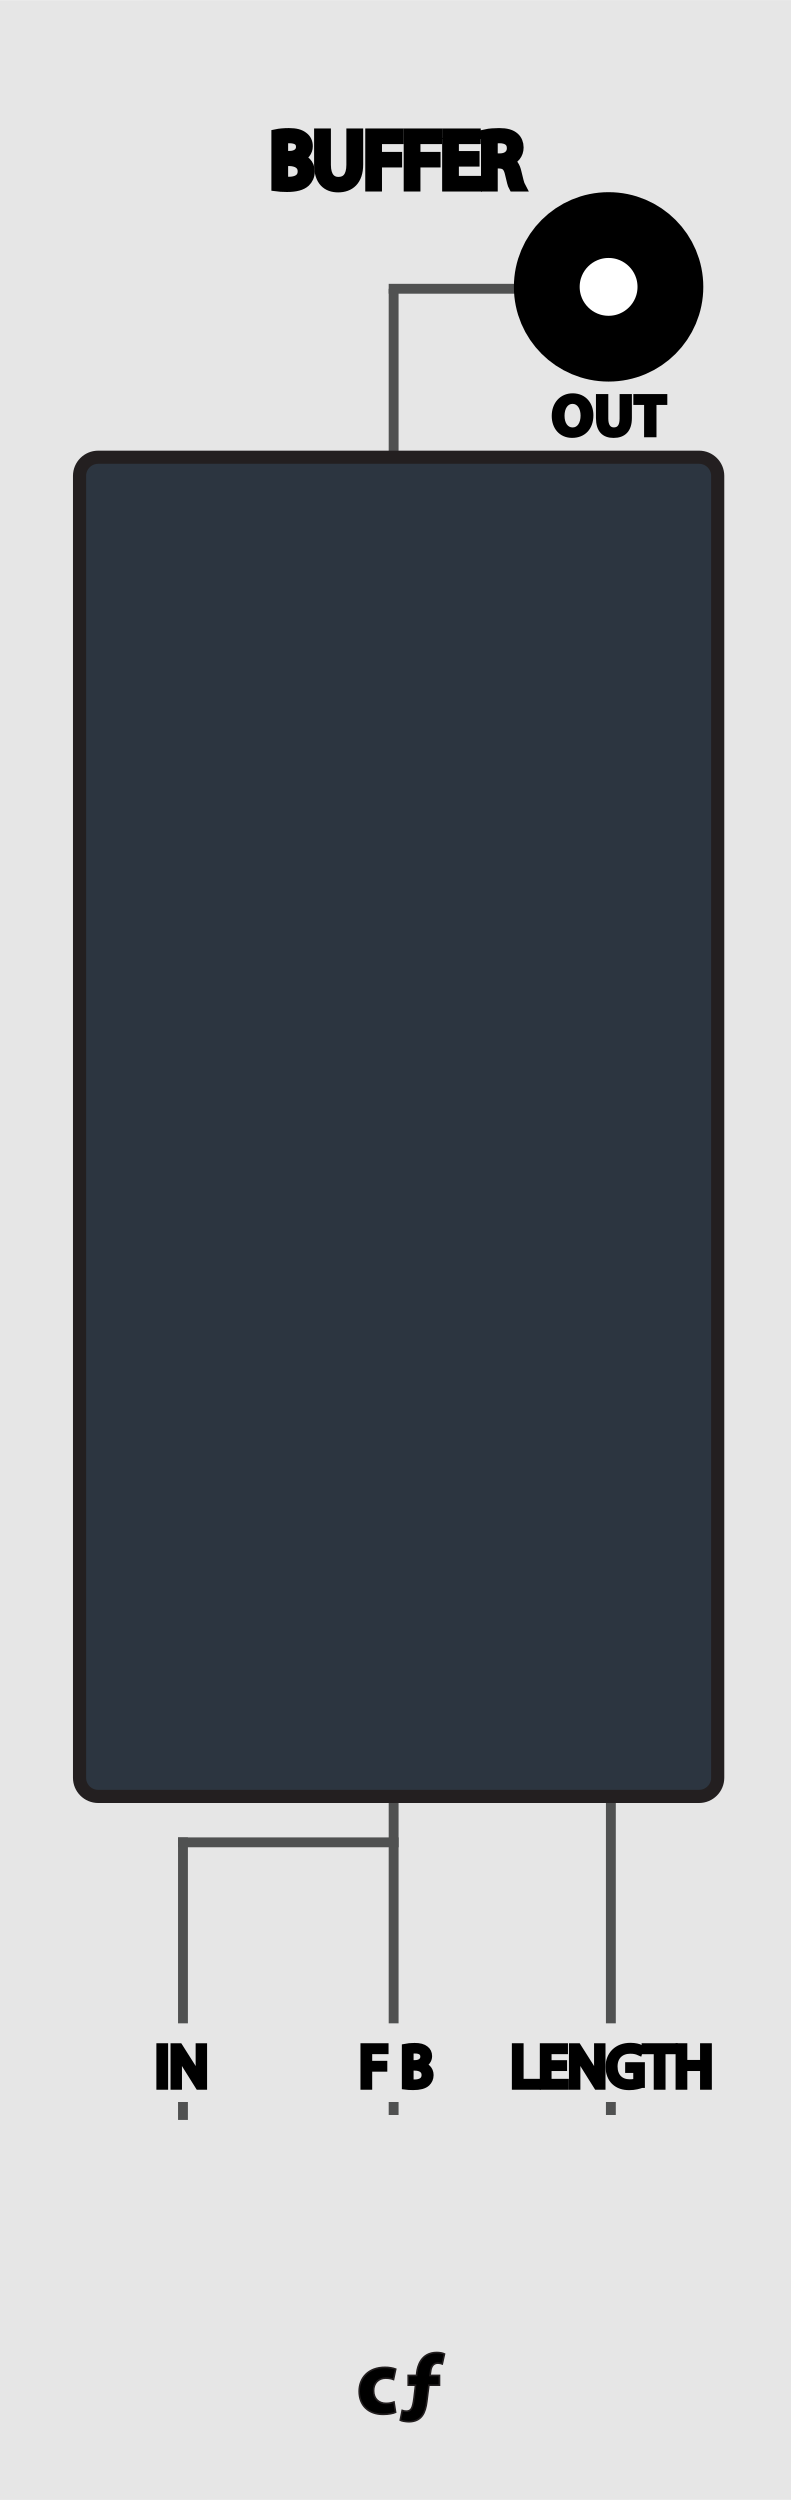
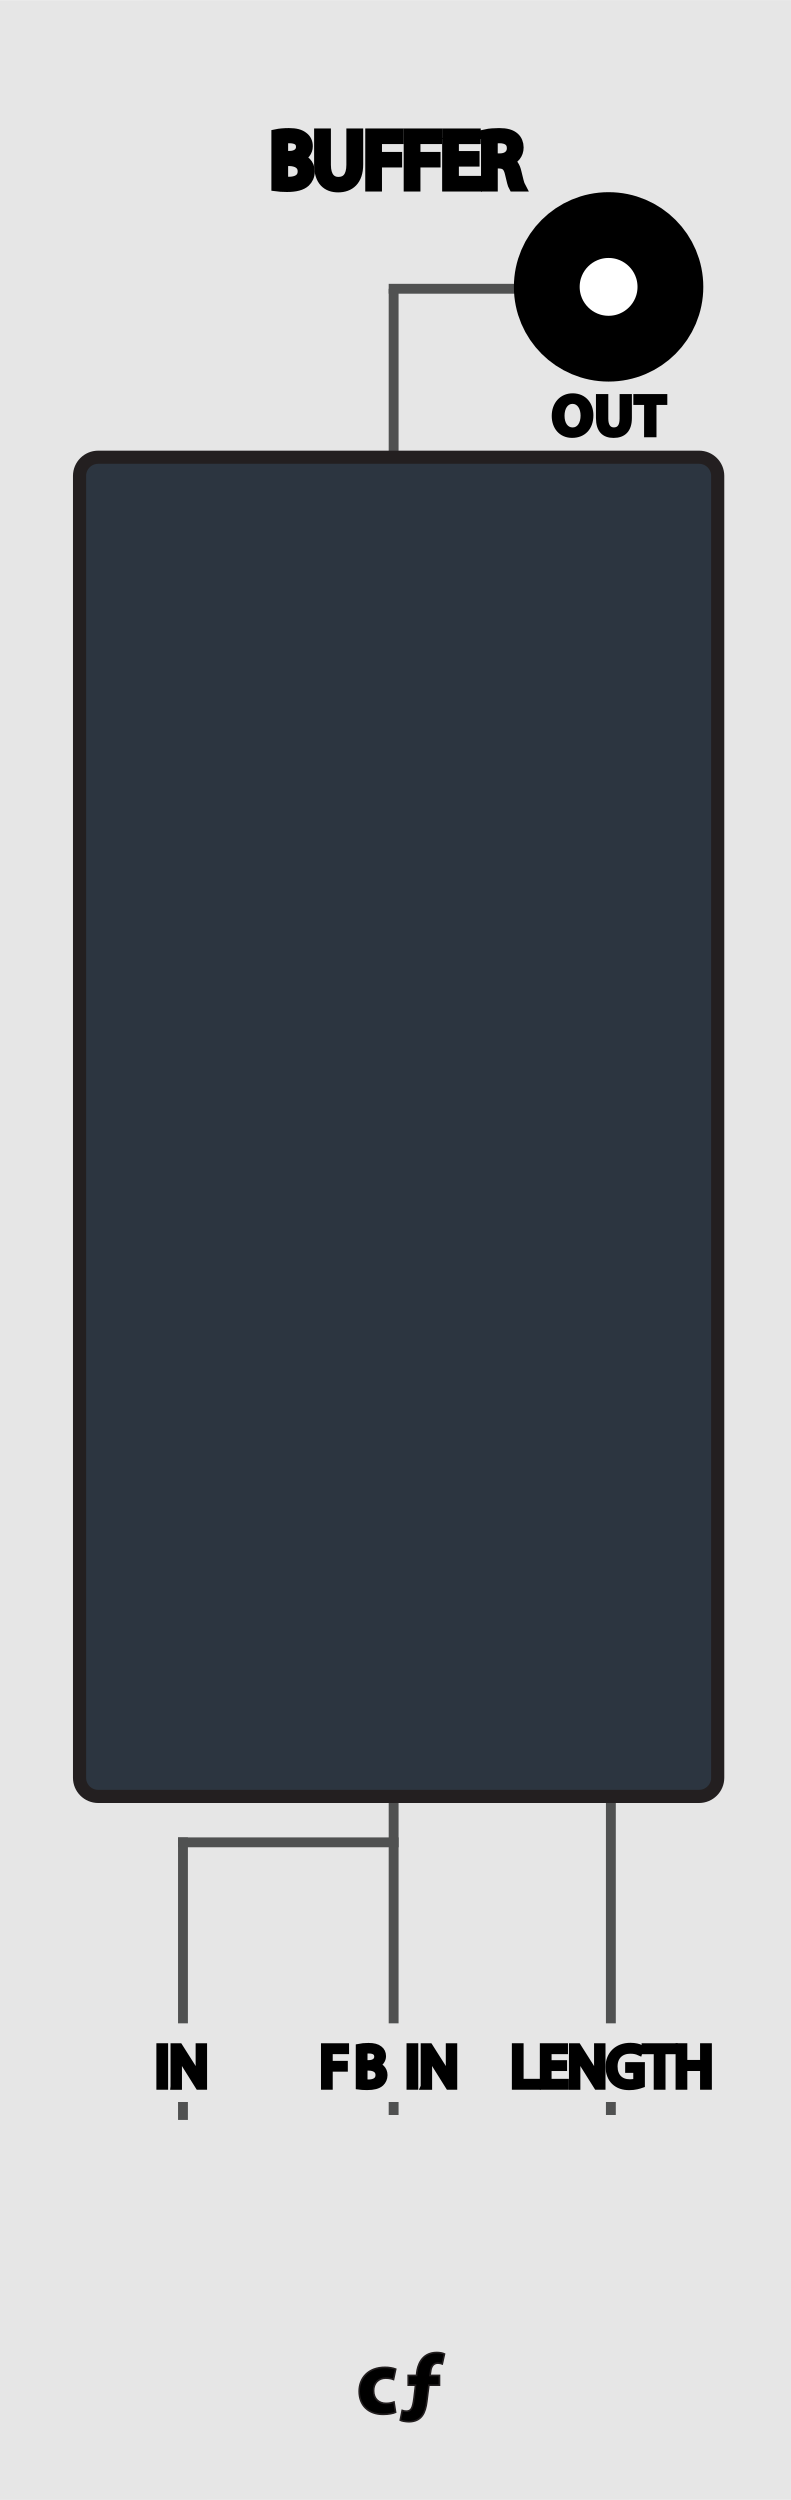
<svg xmlns="http://www.w3.org/2000/svg" version="1.1" id="svg4541" x="0px" y="0px" width="120.18px" height="380px" viewBox="0 0 120.18 380" enable-background="new 0 0 120.18 380" xml:space="preserve">
  <g>
    <path fill="#E6E6E6" d="M-7.693,0.065l135.566-0.042v379.911l-135.566,0.043V0.065z" />
  </g>
  <line fill="none" stroke="#505151" stroke-width="1.5" stroke-linecap="square" stroke-miterlimit="10" x1="27.812" y1="321.479" x2="27.812" y2="280.039" />
  <line fill="none" stroke="#505151" stroke-width="1.5" stroke-miterlimit="10" x1="92.852" y1="321.479" x2="92.852" y2="177.978" />
  <line fill="none" stroke="#505151" stroke-width="1.5" stroke-miterlimit="10" x1="59.832" y1="321.479" x2="59.832" y2="43.892" />
  <path fill="none" stroke="#505151" stroke-width="1.5" stroke-miterlimit="10" d="M81.34,334.008" />
  <path fill="none" stroke="#505151" stroke-width="1.5" stroke-miterlimit="10" d="M69.84,334.008" />
  <g>
-     <path stroke="#231F20" stroke-width="0.25" stroke-miterlimit="10" d="M60.129,366.671c-0.378,0.168-1.092,0.31-1.899,0.31   c-2.22,0-3.635-1.347-3.635-3.502c0-2.004,1.373-3.644,3.929-3.644c0.562,0,1.185,0.101,1.625,0.269l-0.336,1.582   c-0.259-0.104-0.637-0.211-1.188-0.211c-1.12,0-1.854,0.799-1.835,1.92c0,1.26,0.841,1.92,1.877,1.92   c0.505,0,0.896-0.086,1.22-0.211L60.129,366.671z" />
-     <path stroke="#231F20" stroke-width="0.25" stroke-miterlimit="10" d="M62.045,361.066h1.271l0.042-0.447   c0.105-0.938,0.639-3.039,3.04-3.039c0.479,0,0.911,0.098,1.163,0.225l-0.336,1.514c-0.169-0.062-0.396-0.127-0.659-0.127   c-0.692,0-1.028,0.513-1.112,1.271l-0.092,0.604h1.438v1.482H65.19l-0.312,2.493c-0.211,1.709-0.785,3.063-2.771,3.063   c-0.568-0.021-1.062-0.125-1.271-0.234l0.294-1.48c0.21,0.084,0.438,0.108,0.659,0.108c0.692-0.019,0.938-0.396,1.14-1.985   l0.229-1.965H62.05v-1.482H62.045L62.045,361.066z" />
+     <path stroke="#231F20" stroke-width="0.25" stroke-miterlimit="10" d="M60.129,366.671c-0.378,0.168-1.092,0.31-1.899,0.31   c-2.22,0-3.635-1.347-3.635-3.502c0-2.004,1.373-3.644,3.929-3.644c0.562,0,1.187,0.101,1.625,0.269l-0.336,1.582   c-0.259-0.104-0.637-0.211-1.188-0.211c-1.12,0-1.854,0.799-1.835,1.92c0,1.26,0.841,1.92,1.877,1.92   c0.505,0,0.896-0.086,1.22-0.211L60.129,366.671z" />
+     <path stroke="#231F20" stroke-width="0.25" stroke-miterlimit="10" d="M62.045,361.066h1.271l0.042-0.447   c0.105-0.938,0.641-3.039,3.04-3.039c0.479,0,0.911,0.098,1.163,0.225l-0.336,1.514c-0.169-0.062-0.396-0.127-0.659-0.127   c-0.69,0-1.026,0.515-1.11,1.271l-0.094,0.604H66.8v1.482h-1.61l-0.312,2.493c-0.211,1.709-0.785,3.063-2.771,3.063   c-0.566-0.021-1.062-0.125-1.271-0.234l0.294-1.48c0.21,0.084,0.438,0.108,0.659,0.108c0.69-0.019,0.938-0.396,1.14-1.985   l0.229-1.965H62.05v-1.482H62.045L62.045,361.066z" />
  </g>
  <path fill="none" stroke="#6C6C6D" stroke-miterlimit="10" d="M84.956,272.529" />
  <path fill="none" stroke="#6C6C6D" stroke-miterlimit="10" d="M51.257,262.523" />
  <path fill="none" stroke="#6C6C6D" stroke-miterlimit="10" d="M51.257,282.539" />
  <path fill="none" stroke="#6C6C6D" stroke-miterlimit="10" d="M38.465,282.539" />
  <path fill="none" stroke="#6C6C6D" stroke-miterlimit="10" d="M84.956,327.561" />
  <path fill="none" stroke="#6C6C6D" stroke-miterlimit="10" d="M57.261,322.559" />
  <path fill="none" stroke="#6C6C6D" stroke-miterlimit="10" d="M84.956,297.542" />
  <path fill="none" stroke="#6C6C6D" stroke-miterlimit="10" d="M51.257,292.541" />
  <path fill="none" stroke="#303232" stroke-miterlimit="10" d="M60.833,312.561" />
  <path fill="none" stroke="#303232" stroke-miterlimit="10" d="M44.469,312.561" />
  <path fill="none" stroke="#303232" stroke-miterlimit="10" d="M84.956,282.535" />
  <path fill="none" stroke="#303232" stroke-miterlimit="10" d="M60.833,272.529" />
  <path fill="none" stroke="#303232" stroke-miterlimit="10" d="M84.956,337.564" />
  <path fill="none" stroke="#303232" stroke-miterlimit="10" d="M60.833,332.564" />
  <path fill="none" stroke="#303232" stroke-miterlimit="10" d="M85.957,307.548" />
  <path fill="none" stroke="#303232" stroke-miterlimit="10" d="M61.195,302.547" />
  <path fill="none" stroke="#6C6C6D" stroke-miterlimit="10" d="M51.089,262.523" />
  <path fill="none" stroke="#6C6C6D" stroke-miterlimit="10" d="M57.093,322.559" />
  <path fill="none" stroke="#303232" stroke-miterlimit="10" d="M61.095,272.529" />
  <path fill="none" stroke="#303232" stroke-miterlimit="10" d="M61.095,332.564" />
  <g>
-     <path stroke="#000000" stroke-width="0.5" stroke-miterlimit="10" d="M89.946,63.118c0,1.985-1.2,3.19-2.979,3.19   c-1.8,0-2.854-1.354-2.854-3.088c0-1.813,1.153-3.188,2.946-3.188C88.927,60.051,89.946,61.446,89.946,63.118z M85.559,63.2   c0,1.188,0.562,2.023,1.479,2.023c0.928,0,1.459-0.883,1.459-2.061c0-1.092-0.521-2.025-1.474-2.025   C86.1,61.141,85.559,62.021,85.559,63.2z" />
+     <path stroke="#000000" stroke-width="0.5" stroke-miterlimit="10" d="M89.946,63.118c0,1.985-1.198,3.19-2.979,3.19   c-1.8,0-2.854-1.354-2.854-3.088c0-1.813,1.153-3.188,2.946-3.188C88.927,60.051,89.946,61.446,89.946,63.118z M85.559,63.2   c0,1.188,0.562,2.023,1.479,2.023c0.928,0,1.459-0.883,1.459-2.061c0-1.092-0.521-2.025-1.476-2.025   C86.1,61.141,85.559,62.021,85.559,63.2z" />
    <path stroke="#000000" stroke-width="0.5" stroke-miterlimit="10" d="M92.212,60.148v3.492c0,1.045,0.396,1.576,1.1,1.576   c0.729,0,1.116-0.513,1.116-1.576v-3.492h1.369v3.402c0,1.866-0.945,2.764-2.53,2.764c-1.521,0-2.433-0.846-2.433-2.774v-3.391   L92.212,60.148L92.212,60.148z" />
-     <path stroke="#000000" stroke-width="0.5" stroke-miterlimit="10" d="M98.154,61.303h-1.637v-1.151h4.664v1.151h-1.646v4.914   h-1.384L98.154,61.303L98.154,61.303z" />
+     <path stroke="#000000" stroke-width="0.5" stroke-miterlimit="10" d="M98.154,61.303h-1.637v-1.151h4.664v1.151h-1.646v4.914H98.15   L98.154,61.303L98.154,61.303z" />
  </g>
  <path fill="#2C3540" stroke="#231F20" stroke-width="2" stroke-miterlimit="10" d="M109.09,270.223c0,1.563-1.271,2.834-2.835,2.834  h-91.33c-1.565,0-2.834-1.271-2.834-2.834V72.334c0-1.565,1.269-2.834,2.834-2.834h91.331c1.562,0,2.835,1.269,2.835,2.834  l-0.001,101.832V270.223z" />
  <path fill="none" stroke="#505151" stroke-width="1.5" stroke-miterlimit="10" d="M57.318,167" />
  <path fill="none" stroke="#505151" stroke-width="1.5" stroke-miterlimit="10" d="M56.832,334.008" />
  <path fill="none" stroke="#505151" stroke-width="1.5" stroke-miterlimit="10" d="M92.339,167" />
  <rect x="7.924" y="307.548" fill="#E6E6E6" width="99.667" height="11.955" />
  <line fill="none" stroke="#505151" stroke-width="1.5" stroke-linecap="square" stroke-miterlimit="10" x1="59.832" y1="280.035" x2="27.812" y2="280.035" />
  <line fill="none" stroke="#505151" stroke-width="1.5" stroke-linecap="square" stroke-miterlimit="10" x1="81.842" y1="43.893" x2="59.832" y2="43.893" />
  <circle fill="#FFFFFF" stroke="#000000" stroke-width="10" stroke-miterlimit="10" cx="92.506" cy="43.605" r="9.395" />
  <g>
-     <path stroke="#000000" stroke-width="1.5" stroke-miterlimit="10" d="M42.001,20.386c0.455-0.096,1.175-0.168,1.906-0.168   c1.044,0,1.716,0.18,2.219,0.588c0.42,0.312,0.672,0.792,0.672,1.427c0,0.779-0.516,1.463-1.367,1.775v0.024   c0.768,0.192,1.667,0.828,1.667,2.027c0,0.696-0.275,1.223-0.684,1.619c-0.563,0.516-1.475,0.755-2.794,0.755   c-0.72,0-1.271-0.048-1.619-0.096V20.386z M43.044,23.696h0.947c1.104,0,1.751-0.576,1.751-1.355c0-0.948-0.719-1.319-1.774-1.319   c-0.479,0-0.756,0.036-0.924,0.072V23.696z M43.044,27.57c0.204,0.036,0.504,0.048,0.876,0.048c1.079,0,2.074-0.396,2.074-1.571   c0-1.103-0.947-1.559-2.087-1.559h-0.863V27.57z" />
-     <path stroke="#000000" stroke-width="1.5" stroke-miterlimit="10" d="M49.548,20.278v4.785c0,1.811,0.804,2.579,1.883,2.579   c1.199,0,1.967-0.792,1.967-2.579v-4.785h1.056v4.713c0,2.482-1.308,3.502-3.059,3.502c-1.654,0-2.902-0.947-2.902-3.454v-4.761   H49.548z" />
-     <path stroke="#000000" stroke-width="1.5" stroke-miterlimit="10" d="M56.269,20.278h4.354v0.875h-3.311v2.687h3.059v0.863h-3.059   v3.658h-1.043V20.278z" />
-     <path stroke="#000000" stroke-width="1.5" stroke-miterlimit="10" d="M62.113,20.278h4.354v0.875h-3.31v2.687h3.058v0.863h-3.058   v3.658h-1.044V20.278z" />
-     <path stroke="#000000" stroke-width="1.5" stroke-miterlimit="10" d="M72.142,24.572H69v2.915h3.502v0.875h-4.546v-8.083h4.366   v0.875H69v2.555h3.142V24.572z" />
-     <path stroke="#000000" stroke-width="1.5" stroke-miterlimit="10" d="M73.861,20.386c0.528-0.108,1.283-0.168,2.003-0.168   c1.115,0,1.835,0.204,2.339,0.66c0.408,0.36,0.636,0.912,0.636,1.535c0,1.067-0.672,1.775-1.523,2.063v0.036   c0.624,0.216,0.995,0.792,1.188,1.631c0.264,1.127,0.456,1.907,0.624,2.219h-1.08c-0.132-0.228-0.312-0.923-0.539-1.931   c-0.24-1.115-0.672-1.535-1.619-1.571h-0.983v3.502h-1.044V20.386z M74.905,24.068h1.067c1.115,0,1.822-0.612,1.822-1.535   c0-1.043-0.755-1.5-1.858-1.511c-0.504,0-0.863,0.048-1.031,0.096V24.068z" />
+     <path stroke="#000000" stroke-width="1.5" stroke-miterlimit="10" d="M42.001,20.386c0.455-0.096,1.175-0.168,1.906-0.168   c1.044,0,1.716,0.18,2.219,0.588c0.42,0.312,0.672,0.792,0.672,1.427c0,0.779-0.516,1.463-1.367,1.775v0.024   c0.77,0.192,1.667,0.828,1.667,2.027c0,0.696-0.273,1.223-0.684,1.619c-0.563,0.516-1.477,0.755-2.794,0.755   c-0.722,0-1.271-0.048-1.619-0.096V20.386z M43.044,23.696h0.947c1.104,0,1.751-0.576,1.751-1.355c0-0.948-0.721-1.319-1.774-1.319   c-0.479,0-0.756,0.036-0.924,0.072V23.696z M43.044,27.57c0.204,0.036,0.504,0.048,0.876,0.048c1.079,0,2.074-0.396,2.074-1.571   c0-1.103-0.947-1.559-2.087-1.559h-0.863V27.57z" />
+     <path stroke="#000000" stroke-width="1.5" stroke-miterlimit="10" d="M49.548,20.278v4.785c0,1.811,0.804,2.579,1.883,2.579   c1.199,0,1.967-0.792,1.967-2.579v-4.785h1.058v4.713c0,2.482-1.31,3.502-3.061,3.502c-1.652,0-2.9-0.947-2.9-3.454v-4.761H49.548z   " />
+     <path stroke="#000000" stroke-width="1.5" stroke-miterlimit="10" d="M56.269,20.278h4.354v0.875h-3.312v2.687h3.061v0.863h-3.061   v3.658h-1.043L56.269,20.278L56.269,20.278z" />
+     <path stroke="#000000" stroke-width="1.5" stroke-miterlimit="10" d="M62.113,20.278h4.354v0.875h-3.31v2.687h3.058v0.863h-3.058   v3.658h-1.046L62.113,20.278L62.113,20.278z" />
+     <path stroke="#000000" stroke-width="1.5" stroke-miterlimit="10" d="M72.142,24.572H69v2.915h3.502v0.875h-4.546v-8.083h4.364   v0.875H69v2.555h3.142V24.572z" />
+     <path stroke="#000000" stroke-width="1.5" stroke-miterlimit="10" d="M73.861,20.386c0.528-0.108,1.283-0.168,2.003-0.168   c1.115,0,1.837,0.204,2.341,0.66c0.406,0.36,0.636,0.912,0.636,1.535c0,1.067-0.672,1.775-1.523,2.063v0.036   c0.624,0.216,0.995,0.792,1.188,1.631c0.264,1.127,0.456,1.907,0.624,2.219h-1.08c-0.132-0.228-0.312-0.923-0.539-1.931   c-0.24-1.115-0.672-1.535-1.619-1.571h-0.981v3.502h-1.046v-7.976H73.861z M74.905,24.068h1.067c1.115,0,1.822-0.612,1.822-1.535   c0-1.043-0.755-1.5-1.858-1.511c-0.504,0-0.861,0.048-1.031,0.096V24.068z" />
  </g>
  <g>
-     <path fill="#231F20" stroke="#231F20" stroke-miterlimit="10" d="M-47.374,316.093c0.351,0.216,0.864,0.396,1.404,0.396   c0.801,0,1.27-0.422,1.27-1.033c0-0.564-0.324-0.893-1.144-1.206c-0.99-0.353-1.604-0.864-1.604-1.722   c0-0.943,0.784-1.646,1.963-1.646c0.621,0,1.071,0.146,1.343,0.298l-0.218,0.641c-0.196-0.108-0.604-0.289-1.15-0.289   c-0.829,0-1.146,0.496-1.146,0.91c0,0.565,0.369,0.847,1.207,1.17c1.026,0.396,1.548,0.892,1.548,1.783   c0,0.936-0.691,1.746-2.125,1.746c-0.585,0-1.225-0.173-1.549-0.389L-47.374,316.093z" />
-     <path fill="#231F20" stroke="#231F20" stroke-miterlimit="10" d="M-42.829,311.051c0.378-0.062,0.874-0.117,1.503-0.117   c0.774,0,1.341,0.183,1.702,0.506c0.333,0.287,0.531,0.729,0.531,1.271c0,0.549-0.162,0.979-0.468,1.296   c-0.414,0.439-1.091,0.666-1.854,0.666c-0.234,0-0.45-0.009-0.63-0.054v2.431h-0.783L-42.829,311.051L-42.829,311.051z    M-42.046,313.977c0.171,0.045,0.387,0.063,0.646,0.063c0.945,0,1.521-0.459,1.521-1.297c0-0.802-0.567-1.188-1.432-1.188   c-0.344,0-0.604,0.026-0.738,0.062L-42.046,313.977L-42.046,313.977z" />
-     <path fill="#231F20" stroke="#231F20" stroke-miterlimit="10" d="M-34.899,314.202h-2.357v2.188h2.629v0.655h-3.413v-6.065h3.277   v0.655h-2.494v1.919h2.357L-34.899,314.202L-34.899,314.202z" />
-     <path fill="#231F20" stroke="#231F20" stroke-miterlimit="10" d="M-30.47,314.202h-2.359v2.188h2.629v0.655h-3.412v-6.065h3.277   v0.655h-2.494v1.919h2.359V314.202z" />
-     <path fill="#231F20" stroke="#231F20" stroke-miterlimit="10" d="M-29.185,311.061c0.477-0.07,1.044-0.127,1.666-0.127   c1.125,0,1.927,0.262,2.456,0.758c0.54,0.494,0.855,1.197,0.855,2.18c0,0.988-0.306,1.801-0.873,2.357   c-0.567,0.566-1.503,0.873-2.683,0.873c-0.56,0-1.026-0.025-1.422-0.072V311.061L-29.185,311.061z M-28.402,316.426   c0.198,0.036,0.486,0.045,0.792,0.045c1.676,0,2.583-0.937,2.583-2.574c0.011-1.432-0.801-2.34-2.458-2.34   c-0.403,0-0.711,0.034-0.918,0.08L-28.402,316.426L-28.402,316.426z" />
+     <path fill="#231F20" stroke="#231F20" stroke-miterlimit="10" d="M-47.374,316.093c0.351,0.216,0.864,0.396,1.402,0.396   c0.803,0,1.271-0.422,1.271-1.031c0-0.562-0.324-0.895-1.144-1.206c-0.99-0.354-1.604-0.864-1.604-1.724   c0-0.941,0.784-1.646,1.963-1.646c0.621,0,1.071,0.146,1.343,0.298l-0.218,0.641c-0.196-0.106-0.604-0.287-1.148-0.287   c-0.829,0-1.146,0.494-1.146,0.908c0,0.565,0.369,0.849,1.207,1.17c1.026,0.396,1.548,0.894,1.548,1.783   c0,0.938-0.689,1.746-2.125,1.746c-0.585,0-1.225-0.173-1.549-0.389L-47.374,316.093z" />
+     <path fill="#231F20" stroke="#231F20" stroke-miterlimit="10" d="M-42.829,311.051c0.378-0.062,0.874-0.117,1.503-0.117   c0.774,0,1.341,0.185,1.702,0.506c0.333,0.287,0.531,0.729,0.531,1.271c0,0.549-0.162,0.979-0.47,1.296   c-0.414,0.438-1.091,0.666-1.854,0.666c-0.234,0-0.45-0.009-0.63-0.054v2.431h-0.783V311.051L-42.829,311.051z M-42.046,313.977   c0.171,0.045,0.387,0.063,0.646,0.063c0.945,0,1.521-0.459,1.521-1.297c0-0.802-0.567-1.188-1.434-1.188   c-0.344,0-0.604,0.026-0.736,0.062L-42.046,313.977L-42.046,313.977z" />
+     <path fill="#231F20" stroke="#231F20" stroke-miterlimit="10" d="M-34.899,314.202h-2.355v2.188h2.629v0.653h-3.413v-6.063h3.275   v0.653h-2.492v1.921h2.355L-34.899,314.202L-34.899,314.202z" />
+     <path fill="#231F20" stroke="#231F20" stroke-miterlimit="10" d="M-30.47,314.202h-2.357v2.188h2.629v0.653h-3.412v-6.063h3.277   v0.653h-2.494v1.921h2.357V314.202z" />
+     <path fill="#231F20" stroke="#231F20" stroke-miterlimit="10" d="M-29.185,311.061c0.479-0.068,1.044-0.127,1.666-0.127   c1.125,0,1.929,0.262,2.456,0.758c0.54,0.494,0.855,1.197,0.855,2.182c0,0.986-0.308,1.801-0.873,2.355   c-0.567,0.566-1.503,0.873-2.685,0.873c-0.56,0-1.024-0.023-1.422-0.072L-29.185,311.061L-29.185,311.061z M-28.402,316.426   c0.198,0.036,0.486,0.045,0.792,0.045c1.676,0,2.583-0.937,2.583-2.574c0.011-1.432-0.801-2.34-2.458-2.34   c-0.403,0-0.711,0.034-0.918,0.08L-28.402,316.426L-28.402,316.426z" />
  </g>
  <g>
    <path stroke="#000000" stroke-miterlimit="10" d="M25.054,311.073v6.067h-0.783v-6.067H25.054z" />
-     <path stroke="#000000" stroke-miterlimit="10" d="M26.422,317.141v-6.067h0.855l1.944,3.069c0.45,0.711,0.801,1.351,1.089,1.972   l0.018-0.009c-0.072-0.811-0.09-1.549-0.09-2.494v-2.538h0.738v6.067h-0.792l-1.927-3.079c-0.423-0.675-0.828-1.368-1.134-2.025   l-0.027,0.009c0.045,0.766,0.063,1.495,0.063,2.503v2.593H26.422z" />
+     <path stroke="#000000" stroke-miterlimit="10" d="M26.422,317.141v-6.065h0.854l1.944,3.067c0.45,0.711,0.801,1.353,1.089,1.974   l0.02-0.011c-0.072-0.811-0.092-1.549-0.092-2.494v-2.536h0.738v6.065h-0.792l-1.927-3.078c-0.423-0.676-0.828-1.369-1.134-2.024   l-0.027,0.009c0.045,0.768,0.063,1.495,0.063,2.503v2.595h-0.737L26.422,317.141L26.422,317.141z" />
+   </g>
+   <path stroke="#000000" stroke-miterlimit="10" d="M49.289,311.073h3.268v0.657h-2.483v2.017h2.296v0.647h-2.296v2.746H49.29  L49.289,311.073L49.289,311.073z" />
+   <path stroke="#000000" stroke-miterlimit="10" d="M54.578,311.154c0.341-0.072,0.881-0.127,1.431-0.127  c0.783,0,1.287,0.136,1.664,0.439c0.314,0.234,0.504,0.596,0.504,1.071c0,0.585-0.387,1.101-1.025,1.333v0.02  c0.575,0.145,1.251,0.621,1.251,1.521c0,0.522-0.207,0.918-0.515,1.216c-0.422,0.387-1.105,0.566-2.097,0.566  c-0.54,0-0.954-0.036-1.214-0.071L54.578,311.154L54.578,311.154z M55.361,313.639h0.71c0.827,0,1.313-0.433,1.313-1.018  c0-0.711-0.54-0.99-1.332-0.99c-0.359,0-0.566,0.027-0.692,0.055L55.361,313.639L55.361,313.639z M55.361,316.547  c0.152,0.026,0.377,0.035,0.656,0.035c0.812,0,1.559-0.297,1.559-1.18c0-0.827-0.713-1.17-1.566-1.17h-0.647L55.361,316.547  L55.361,316.547z" />
+   <g>
+     <path stroke="#000000" stroke-miterlimit="10" d="M78.304,311.073h0.783v5.409h2.593v0.658h-3.376V311.073z" />
+     <path stroke="#000000" stroke-miterlimit="10" d="M85.695,314.296h-2.357v2.188h2.629v0.656h-3.412v-6.066h3.277v0.656h-2.494   v1.918h2.357V314.296z" />
+     <path stroke="#000000" stroke-miterlimit="10" d="M86.98,317.141v-6.065h0.855l1.942,3.067c0.45,0.711,0.804,1.353,1.092,1.974   l0.018-0.011c-0.071-0.811-0.09-1.549-0.09-2.494v-2.536h0.738v6.065h-0.792l-1.929-3.078c-0.423-0.676-0.828-1.369-1.135-2.024   l-0.026,0.009c0.047,0.768,0.062,1.495,0.062,2.503v2.595H86.98V317.141z" />
+     <path stroke="#000000" stroke-miterlimit="10" d="M97.521,316.87c-0.352,0.127-1.045,0.334-1.862,0.334   c-0.92,0-1.676-0.233-2.271-0.802c-0.521-0.504-0.846-1.314-0.846-2.26c0.009-1.812,1.251-3.135,3.285-3.135   c0.701,0,1.252,0.153,1.513,0.279l-0.188,0.639c-0.322-0.144-0.729-0.261-1.342-0.261c-1.477,0-2.438,0.918-2.438,2.438   c0,1.539,0.927,2.449,2.341,2.449c0.513,0,0.864-0.072,1.044-0.162v-1.811h-1.233v-0.63h1.999L97.521,316.87L97.521,316.87z" />
+     <path stroke="#000000" stroke-miterlimit="10" d="M99.868,311.739h-1.848v-0.666h4.492v0.666h-1.854v5.401h-0.792L99.868,311.739   L99.868,311.739z" />
+     <path stroke="#000000" stroke-miterlimit="10" d="M103.972,311.073v2.538h2.938v-2.538h0.792v6.067h-0.792v-2.847h-2.938v2.847   h-0.783v-6.067H103.972z" />
  </g>
  <g>
-     <path stroke="#000000" stroke-miterlimit="10" d="M55.291,311.073h3.268v0.657h-2.485v2.017h2.296v0.647h-2.296v2.746h-0.783   V311.073z" />
-     <path stroke="#000000" stroke-miterlimit="10" d="M61.581,311.154c0.342-0.072,0.882-0.127,1.432-0.127   c0.783,0,1.287,0.136,1.665,0.441c0.315,0.234,0.504,0.595,0.504,1.071c0,0.585-0.387,1.099-1.026,1.333v0.018   c0.576,0.145,1.252,0.621,1.252,1.521c0,0.522-0.207,0.918-0.514,1.216c-0.423,0.387-1.107,0.566-2.098,0.566   c-0.54,0-0.954-0.036-1.215-0.071V311.154z M62.365,313.639h0.711c0.828,0,1.314-0.433,1.314-1.018c0-0.711-0.54-0.99-1.332-0.99   c-0.36,0-0.567,0.027-0.693,0.054V313.639z M62.365,316.547c0.153,0.026,0.378,0.035,0.657,0.035c0.811,0,1.558-0.297,1.558-1.179   c0-0.828-0.712-1.171-1.566-1.171h-0.648V316.547z" />
-   </g>
-   <g>
-     <path stroke="#000000" stroke-miterlimit="10" d="M78.304,311.073h0.783v5.41h2.593v0.657h-3.376V311.073z" />
-     <path stroke="#000000" stroke-miterlimit="10" d="M85.695,314.296h-2.359v2.188h2.629v0.657h-3.412v-6.067h3.277v0.657h-2.494   v1.917h2.359V314.296z" />
-     <path stroke="#000000" stroke-miterlimit="10" d="M86.98,317.141v-6.067h0.855l1.944,3.069c0.45,0.711,0.802,1.351,1.09,1.972   l0.018-0.009c-0.071-0.811-0.09-1.549-0.09-2.494v-2.538h0.738v6.067h-0.792l-1.927-3.079c-0.423-0.675-0.828-1.368-1.135-2.025   l-0.026,0.009c0.045,0.766,0.062,1.495,0.062,2.503v2.593H86.98z" />
-     <path stroke="#000000" stroke-miterlimit="10" d="M97.521,316.87c-0.352,0.127-1.045,0.334-1.864,0.334   c-0.918,0-1.674-0.234-2.269-0.802c-0.522-0.504-0.846-1.314-0.846-2.26c0.009-1.81,1.251-3.133,3.285-3.133   c0.703,0,1.252,0.153,1.513,0.279l-0.188,0.639c-0.324-0.144-0.729-0.261-1.342-0.261c-1.477,0-2.439,0.918-2.439,2.439   c0,1.54,0.927,2.449,2.341,2.449c0.513,0,0.864-0.072,1.044-0.162v-1.81h-1.233v-0.63h1.999V316.87z" />
-     <path stroke="#000000" stroke-miterlimit="10" d="M99.868,311.739h-1.846v-0.666h4.492v0.666h-1.854v5.401h-0.792V311.739z" />
-     <path stroke="#000000" stroke-miterlimit="10" d="M103.972,311.073v2.538h2.936v-2.538h0.792v6.067h-0.792v-2.845h-2.936v2.845   h-0.783v-6.067H103.972z" />
+     <path stroke="#000000" stroke-miterlimit="10" d="M63.077,311.073v6.067h-0.783v-6.067H63.077z" />
+     <path stroke="#000000" stroke-miterlimit="10" d="M64.446,317.141v-6.065H65.3l1.944,3.067c0.449,0.711,0.801,1.353,1.089,1.974   l0.019-0.011c-0.072-0.811-0.091-1.549-0.091-2.494v-2.536h0.737v6.065h-0.791l-1.928-3.078c-0.423-0.676-0.827-1.369-1.134-2.024   l-0.026,0.009c0.045,0.768,0.062,1.495,0.062,2.503v2.595h-0.737L64.446,317.141L64.446,317.141z" />
  </g>
</svg>
